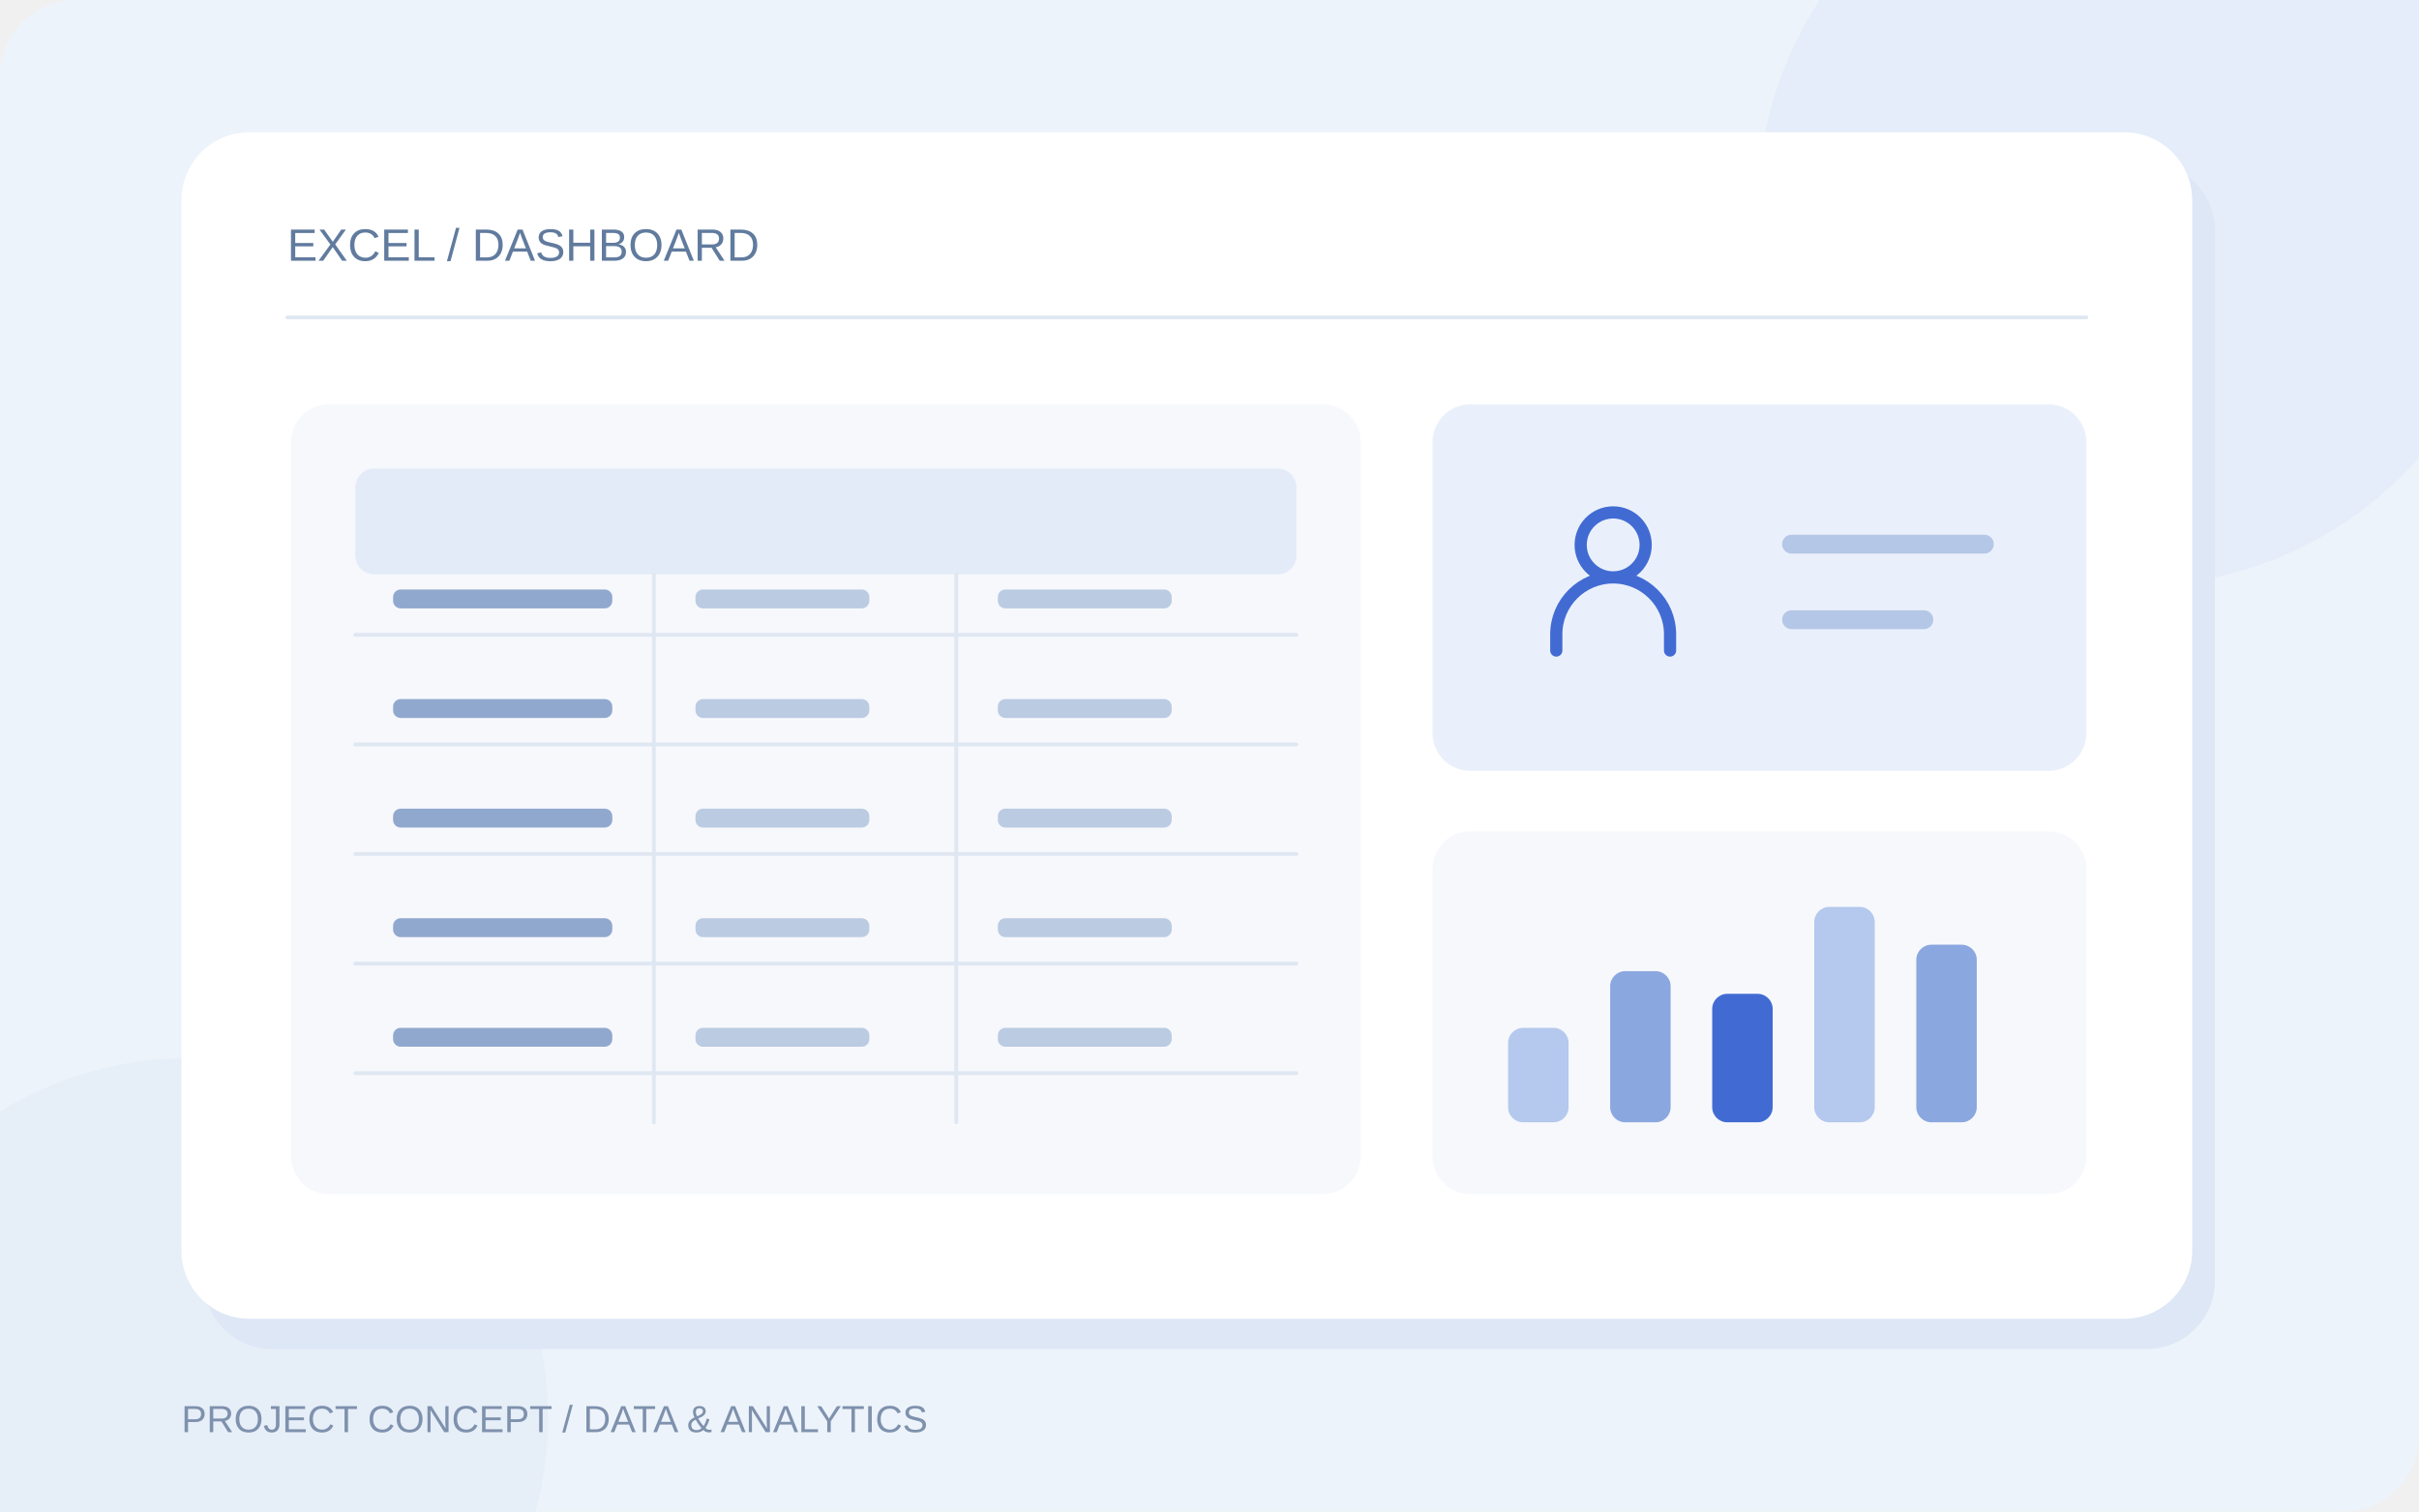
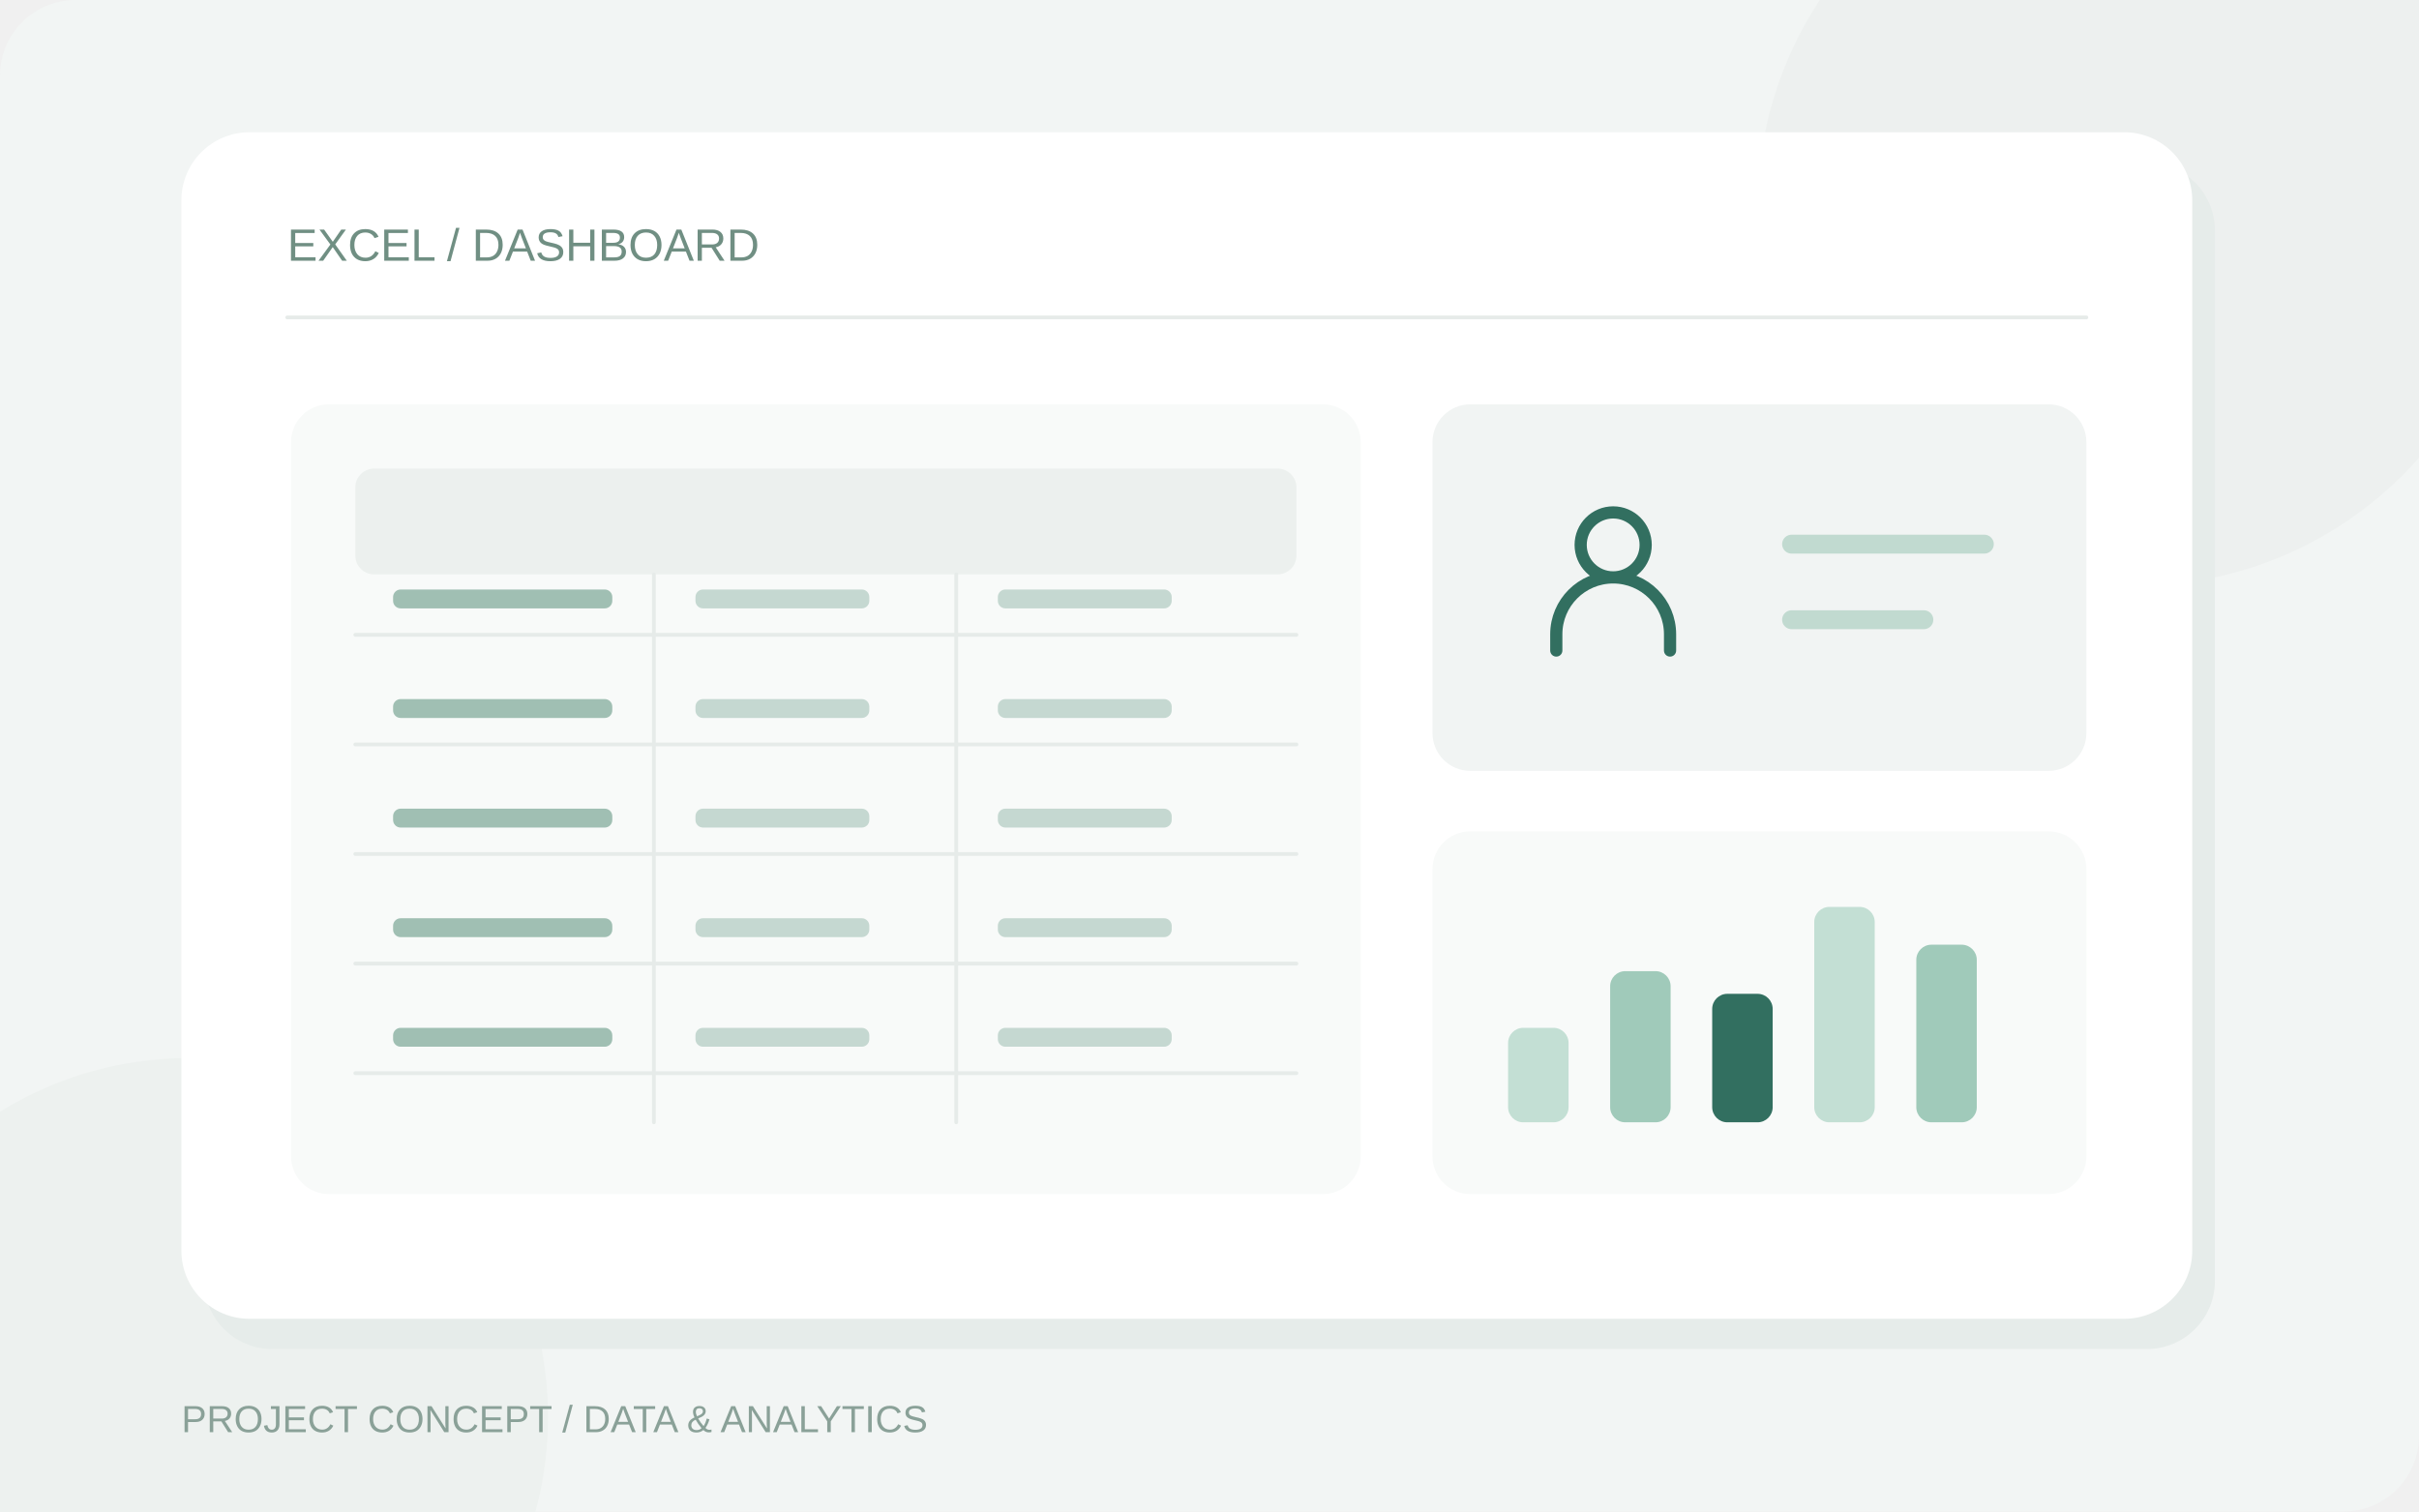
<svg xmlns="http://www.w3.org/2000/svg" viewBox="0 0 640 400">
-   <rect x="0" y="0" width="640" height="400" rx="20" fill="#edf3fa" />
-   <circle cx="565" cy="55" r="100" fill="#e4edf9" />
-   <circle cx="50" cy="375" r="95" fill="#e6eef8" />
-   <rect x="54" y="43" width="532" height="314" rx="18" fill="#dde7f5" />
+   <rect x="0" y="0" width="640" height="400" rx="20" fill="#f2f5f4" />
+   <circle cx="565" cy="55" r="100" fill="#edf0ef" />
+   <circle cx="50" cy="375" r="95" fill="#edf1ef" />
+   <rect x="54" y="43" width="532" height="314" rx="18" fill="#e6ecea" />
  <rect x="48" y="35" width="532" height="314" rx="18" fill="white" />
-   <text x="76" y="69" font-family="Arial,sans-serif" font-size="12" fill="#617b9e">EXCEL / DASHBOARD</text>
-   <path d="M76 84H552" stroke="#dfe7f2" stroke-width="1" fill="none" stroke-linecap="round" stroke-linejoin="round" />
-   <rect x="77" y="107" width="283" height="209" rx="10" fill="#f6f8fc" />
-   <rect x="94" y="124" width="249" height="28" rx="5" fill="#e3ebf9" />
-   <path d="M94 168h249" stroke="#dfe7f2" stroke-width="1" fill="none" stroke-linecap="round" stroke-linejoin="round" />
-   <rect x="104" y="156" width="58" height="5" rx="2" fill="#91a8ce" />
-   <rect x="184" y="156" width="46" height="5" rx="2" fill="#bbcbe2" />
-   <rect x="264" y="156" width="46" height="5" rx="2" fill="#bbcbe2" />
-   <path d="M94 197h249" stroke="#dfe7f2" stroke-width="1" fill="none" stroke-linecap="round" stroke-linejoin="round" />
-   <rect x="104" y="185" width="58" height="5" rx="2" fill="#91a8ce" />
-   <rect x="184" y="185" width="46" height="5" rx="2" fill="#bbcbe2" />
-   <rect x="264" y="185" width="46" height="5" rx="2" fill="#bbcbe2" />
-   <path d="M94 226h249" stroke="#dfe7f2" stroke-width="1" fill="none" stroke-linecap="round" stroke-linejoin="round" />
-   <rect x="104" y="214" width="58" height="5" rx="2" fill="#91a8ce" />
-   <rect x="184" y="214" width="46" height="5" rx="2" fill="#bbcbe2" />
-   <rect x="264" y="214" width="46" height="5" rx="2" fill="#bbcbe2" />
-   <path d="M94 255h249" stroke="#dfe7f2" stroke-width="1" fill="none" stroke-linecap="round" stroke-linejoin="round" />
-   <rect x="104" y="243" width="58" height="5" rx="2" fill="#91a8ce" />
-   <rect x="184" y="243" width="46" height="5" rx="2" fill="#bbcbe2" />
-   <rect x="264" y="243" width="46" height="5" rx="2" fill="#bbcbe2" />
-   <path d="M94 284h249" stroke="#dfe7f2" stroke-width="1" fill="none" stroke-linecap="round" stroke-linejoin="round" />
-   <rect x="104" y="272" width="58" height="5" rx="2" fill="#91a8ce" />
-   <rect x="184" y="272" width="46" height="5" rx="2" fill="#bbcbe2" />
-   <rect x="264" y="272" width="46" height="5" rx="2" fill="#bbcbe2" />
-   <path d="M173 152v145M253 152v145" stroke="#dfe7f2" stroke-width="1" fill="none" stroke-linecap="round" stroke-linejoin="round" />
-   <rect x="379" y="107" width="173" height="97" rx="10" fill="#eaf0fb" />
+   <text x="76" y="69" font-family="Arial,sans-serif" font-size="12" fill="#708f83">EXCEL / DASHBOARD</text>
+   <path d="M76 84H552" stroke="#e6ebe9" stroke-width="1" fill="none" stroke-linecap="round" stroke-linejoin="round" />
+   <rect x="77" y="107" width="283" height="209" rx="10" fill="#f8faf9" />
+   <rect x="94" y="124" width="249" height="28" rx="5" fill="#ecf0ee" />
+   <path d="M94 168h249" stroke="#e6ebe9" stroke-width="1" fill="none" stroke-linecap="round" stroke-linejoin="round" />
+   <rect x="104" y="156" width="58" height="5" rx="2" fill="#a0bfb3" />
+   <rect x="184" y="156" width="46" height="5" rx="2" fill="#c5d8d1" />
+   <rect x="264" y="156" width="46" height="5" rx="2" fill="#c5d8d1" />
+   <path d="M94 197h249" stroke="#e6ebe9" stroke-width="1" fill="none" stroke-linecap="round" stroke-linejoin="round" />
+   <rect x="104" y="185" width="58" height="5" rx="2" fill="#a0bfb3" />
+   <rect x="184" y="185" width="46" height="5" rx="2" fill="#c5d8d1" />
+   <rect x="264" y="185" width="46" height="5" rx="2" fill="#c5d8d1" />
+   <path d="M94 226h249" stroke="#e6ebe9" stroke-width="1" fill="none" stroke-linecap="round" stroke-linejoin="round" />
+   <rect x="104" y="214" width="58" height="5" rx="2" fill="#a0bfb3" />
+   <rect x="184" y="214" width="46" height="5" rx="2" fill="#c5d8d1" />
+   <rect x="264" y="214" width="46" height="5" rx="2" fill="#c5d8d1" />
+   <path d="M94 255h249" stroke="#e6ebe9" stroke-width="1" fill="none" stroke-linecap="round" stroke-linejoin="round" />
+   <rect x="104" y="243" width="58" height="5" rx="2" fill="#a0bfb3" />
+   <rect x="184" y="243" width="46" height="5" rx="2" fill="#c5d8d1" />
+   <rect x="264" y="243" width="46" height="5" rx="2" fill="#c5d8d1" />
+   <path d="M94 284h249" stroke="#e6ebe9" stroke-width="1" fill="none" stroke-linecap="round" stroke-linejoin="round" />
+   <rect x="104" y="272" width="58" height="5" rx="2" fill="#a0bfb3" />
+   <rect x="184" y="272" width="46" height="5" rx="2" fill="#c5d8d1" />
+   <rect x="264" y="272" width="46" height="5" rx="2" fill="#c5d8d1" />
+   <path d="M173 152v145M253 152v145" stroke="#e6ebe9" stroke-width="1" fill="none" stroke-linecap="round" stroke-linejoin="round" />
+   <rect x="379" y="107" width="173" height="97" rx="10" fill="#f1f4f3" />
  <g transform="translate(401 127) scale(2.15)">
-     <path d="M12 12a4 4 0 1 0 0-8 4 4 0 0 0 0 8m-7 9v-2a7 7 0 0 1 14 0v2" stroke="#416bd3" stroke-width="1.5" fill="none" stroke-linecap="round" stroke-linejoin="round" />
+     <path d="M12 12a4 4 0 1 0 0-8 4 4 0 0 0 0 8m-7 9v-2a7 7 0 0 1 14 0v2" stroke="#326f60" stroke-width="1.5" fill="none" stroke-linecap="round" stroke-linejoin="round" />
  </g>
-   <path d="M474 144h51M474 164h35" stroke="#b5c7e6" stroke-width="5" fill="none" stroke-linecap="round" stroke-linejoin="round" />
-   <rect x="379" y="220" width="173" height="96" rx="10" fill="#f6f8fc" />
-   <rect x="399" y="272" width="16" height="25" rx="4" fill="#b5c8ed" />
-   <rect x="426" y="257" width="16" height="40" rx="4" fill="#8ba7df" />
-   <rect x="453" y="263" width="16" height="34" rx="4" fill="#416bd3" />
-   <rect x="480" y="240" width="16" height="57" rx="4" fill="#b5c8ed" />
-   <rect x="507" y="250" width="16" height="47" rx="4" fill="#8ba7df" />
-   <text x="48" y="379" font-family="Arial,sans-serif" font-size="10" fill="#7e91ad">PROJECT CONCEPT  /  DATA &amp; ANALYTICS</text>
+   <path d="M474 144h51M474 164h35" stroke="#c1dad0" stroke-width="5" fill="none" stroke-linecap="round" stroke-linejoin="round" />
+   <rect x="379" y="220" width="173" height="96" rx="10" fill="#f8faf9" />
+   <rect x="399" y="272" width="16" height="25" rx="4" fill="#c3dfd4" />
+   <rect x="426" y="257" width="16" height="40" rx="4" fill="#a0caba" />
+   <rect x="453" y="263" width="16" height="34" rx="4" fill="#326f60" />
+   <rect x="480" y="240" width="16" height="57" rx="4" fill="#c3dfd4" />
+   <rect x="507" y="250" width="16" height="47" rx="4" fill="#a0caba" />
+   <text x="48" y="379" font-family="Arial,sans-serif" font-size="10" fill="#8aa198">PROJECT CONCEPT  /  DATA &amp; ANALYTICS</text>
</svg>
